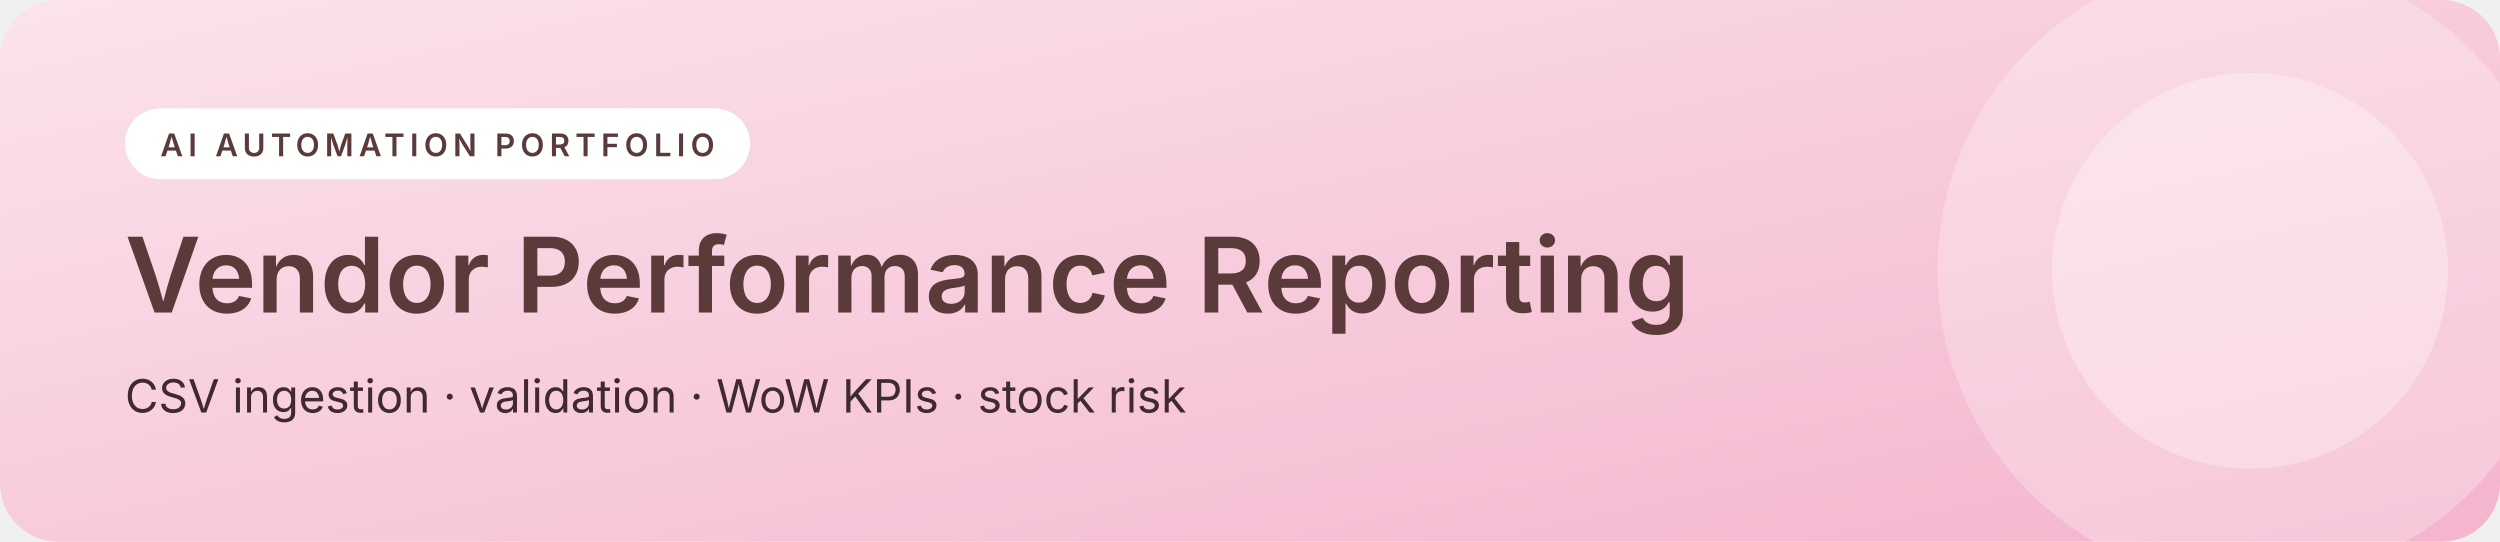
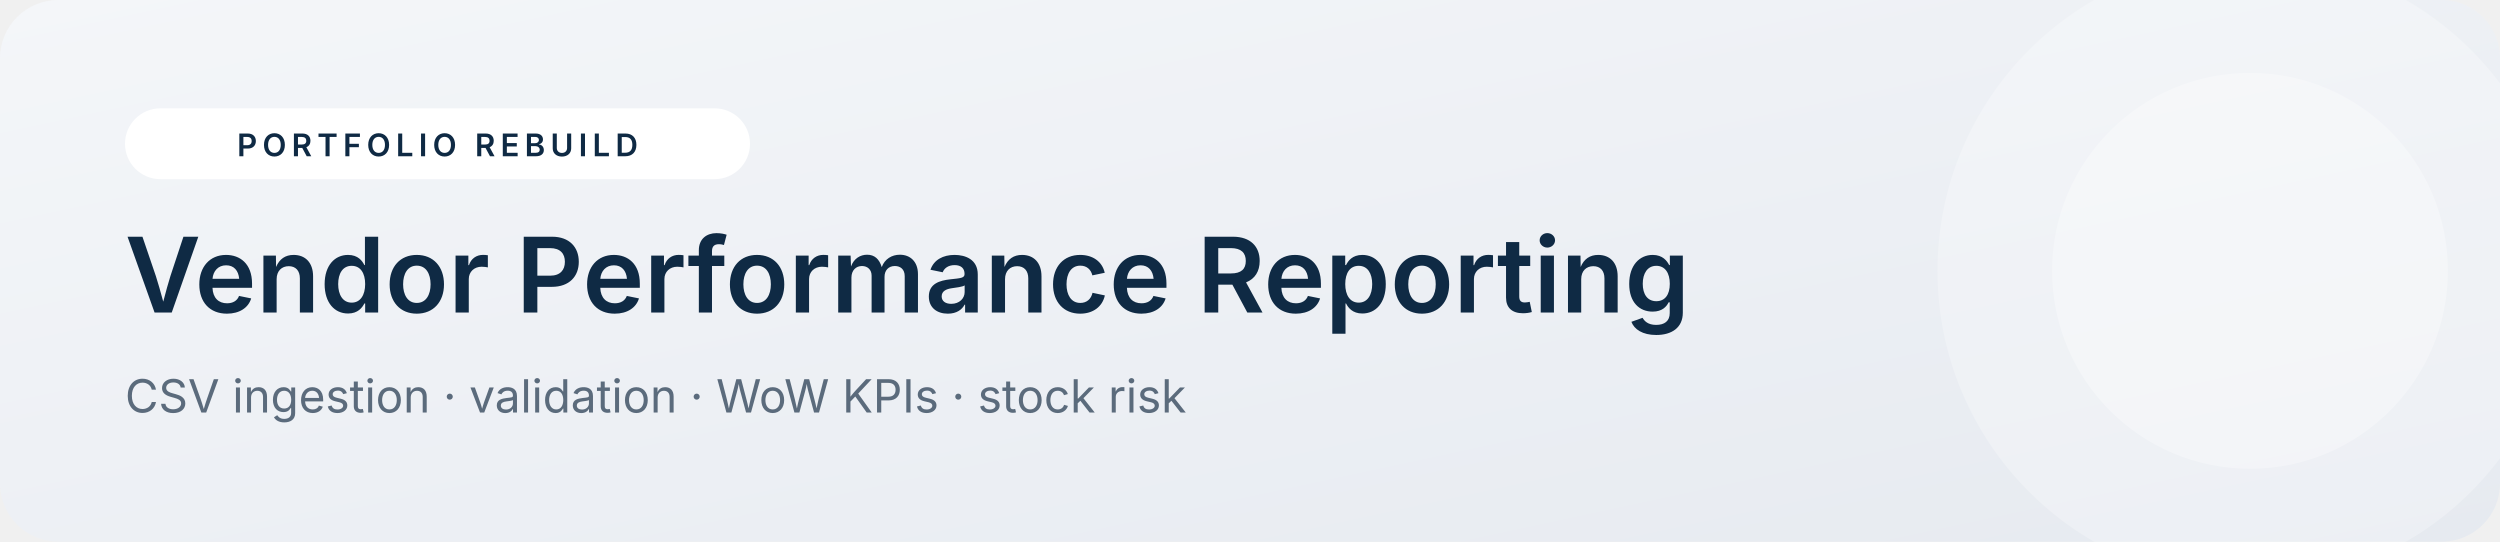
<svg xmlns="http://www.w3.org/2000/svg" width="1200" height="260" viewBox="0 0 1200 260">
  <defs>
    <linearGradient id="g" x1="0" y1="0" x2="1" y2="1">
-       <stop offset="0" stop-color="#FBE3EC" />
-       <stop offset="1" stop-color="#F4B4CD" />
+       <stop offset="0" stop-color="#F4F6F9" />
+       <stop offset="1" stop-color="#E6EAF0" />
    </linearGradient>
  </defs>
  <rect width="1200" height="260" rx="28" fill="url(#g)" />
  <circle cx="1080" cy="130" r="150" fill="#FFFFFF" opacity="0.25" />
  <circle cx="1080" cy="130" r="95" fill="#FFFFFF" opacity="0.3" />
  <rect x="60" y="52" width="300" height="34" rx="17" fill="#FFFFFF" />
-   <text x="210" y="75" text-anchor="middle" font-family="Inter,'DM Sans',Arial,sans-serif" font-size="15" font-weight="600" letter-spacing="2.5" fill="#5B3A3A">AI AUTOMATION PORTFOLIO</text>
-   <text x="60" y="150" font-family="Inter,'DM Sans',Arial,sans-serif" font-size="50" font-weight="600" fill="#5B3A3A">Vendor Performance Reporting</text>
-   <text x="60" y="198" font-family="Inter,'DM Sans',Arial,sans-serif" font-size="22" fill="#3E2A2F">CSV ingestion · validation · WoW KPIs · stock risk</text>
+   <text x="210" y="75" text-anchor="middle" font-family="Inter,'DM Sans',Arial,sans-serif" font-size="15" font-weight="600" letter-spacing="2.5" fill="#0F2A44">PORTFOLIO REBUILD</text>
+   <text x="60" y="150" font-family="Inter,'DM Sans',Arial,sans-serif" font-size="50" font-weight="600" fill="#0F2A44">Vendor Performance Reporting</text>
+   <text x="60" y="198" font-family="Inter,'DM Sans',Arial,sans-serif" font-size="22" fill="#5B6B7C">CSV ingestion · validation · WoW KPIs · stock risk</text>
</svg>
